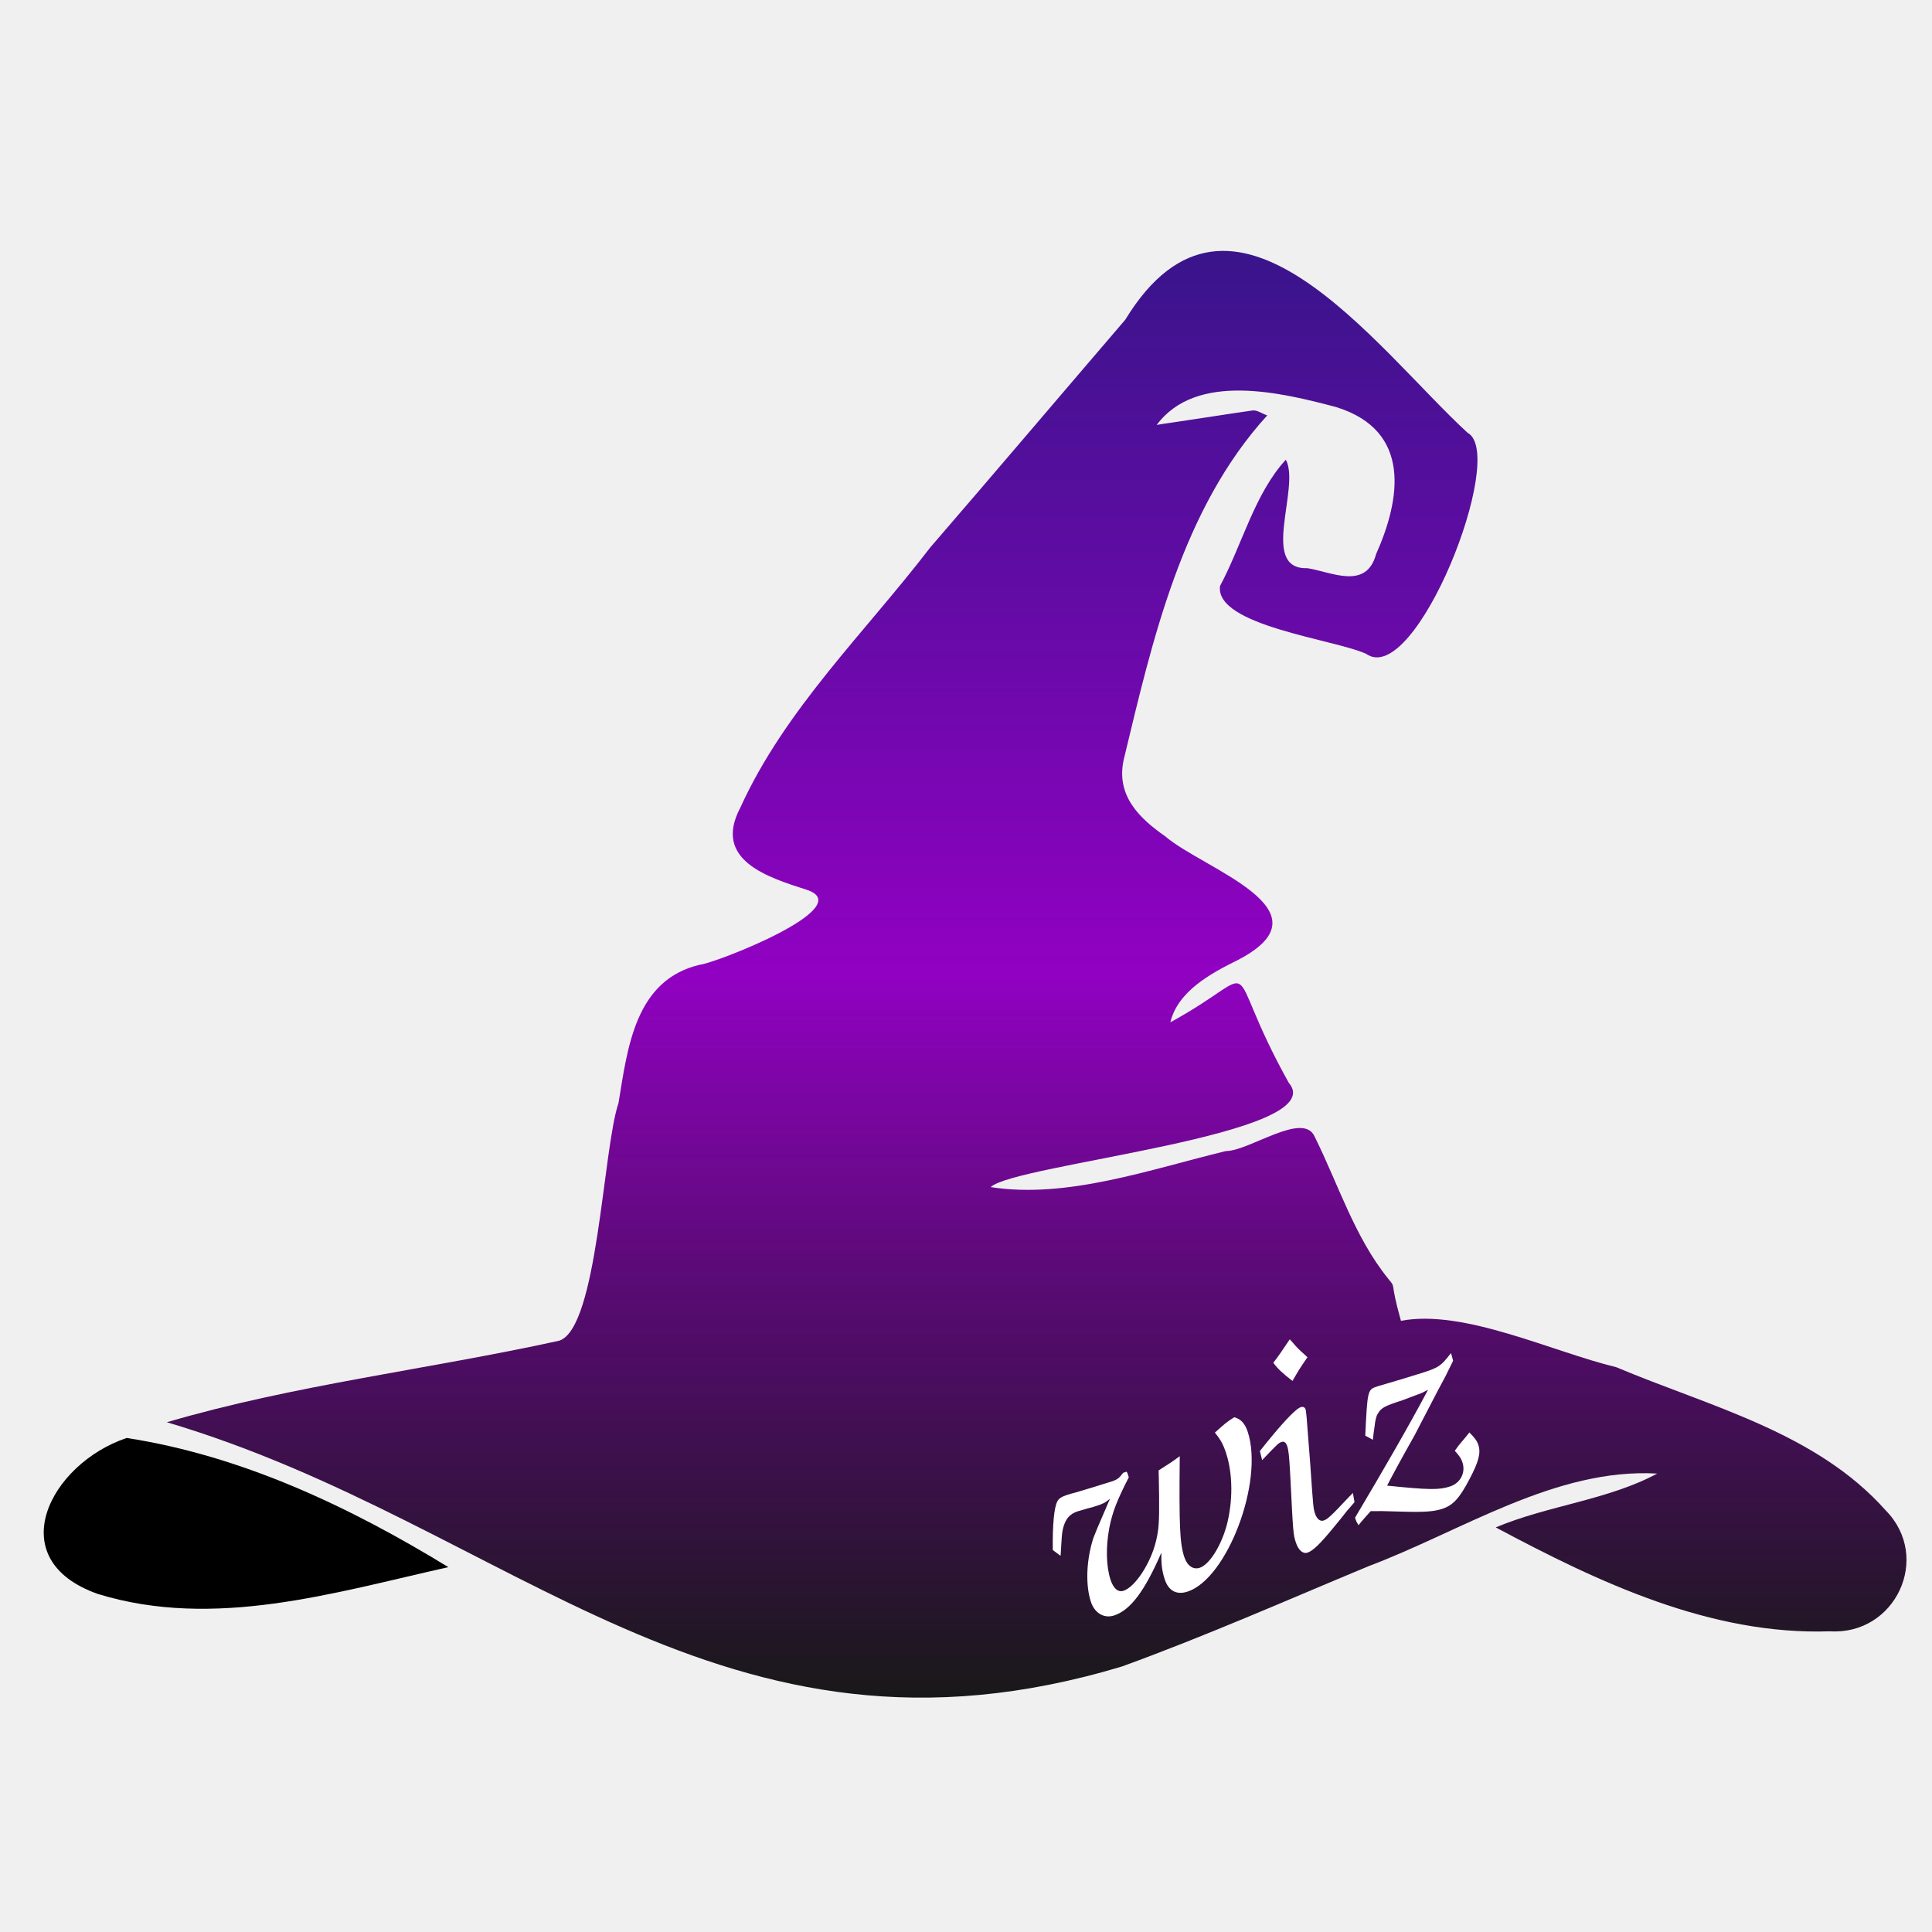
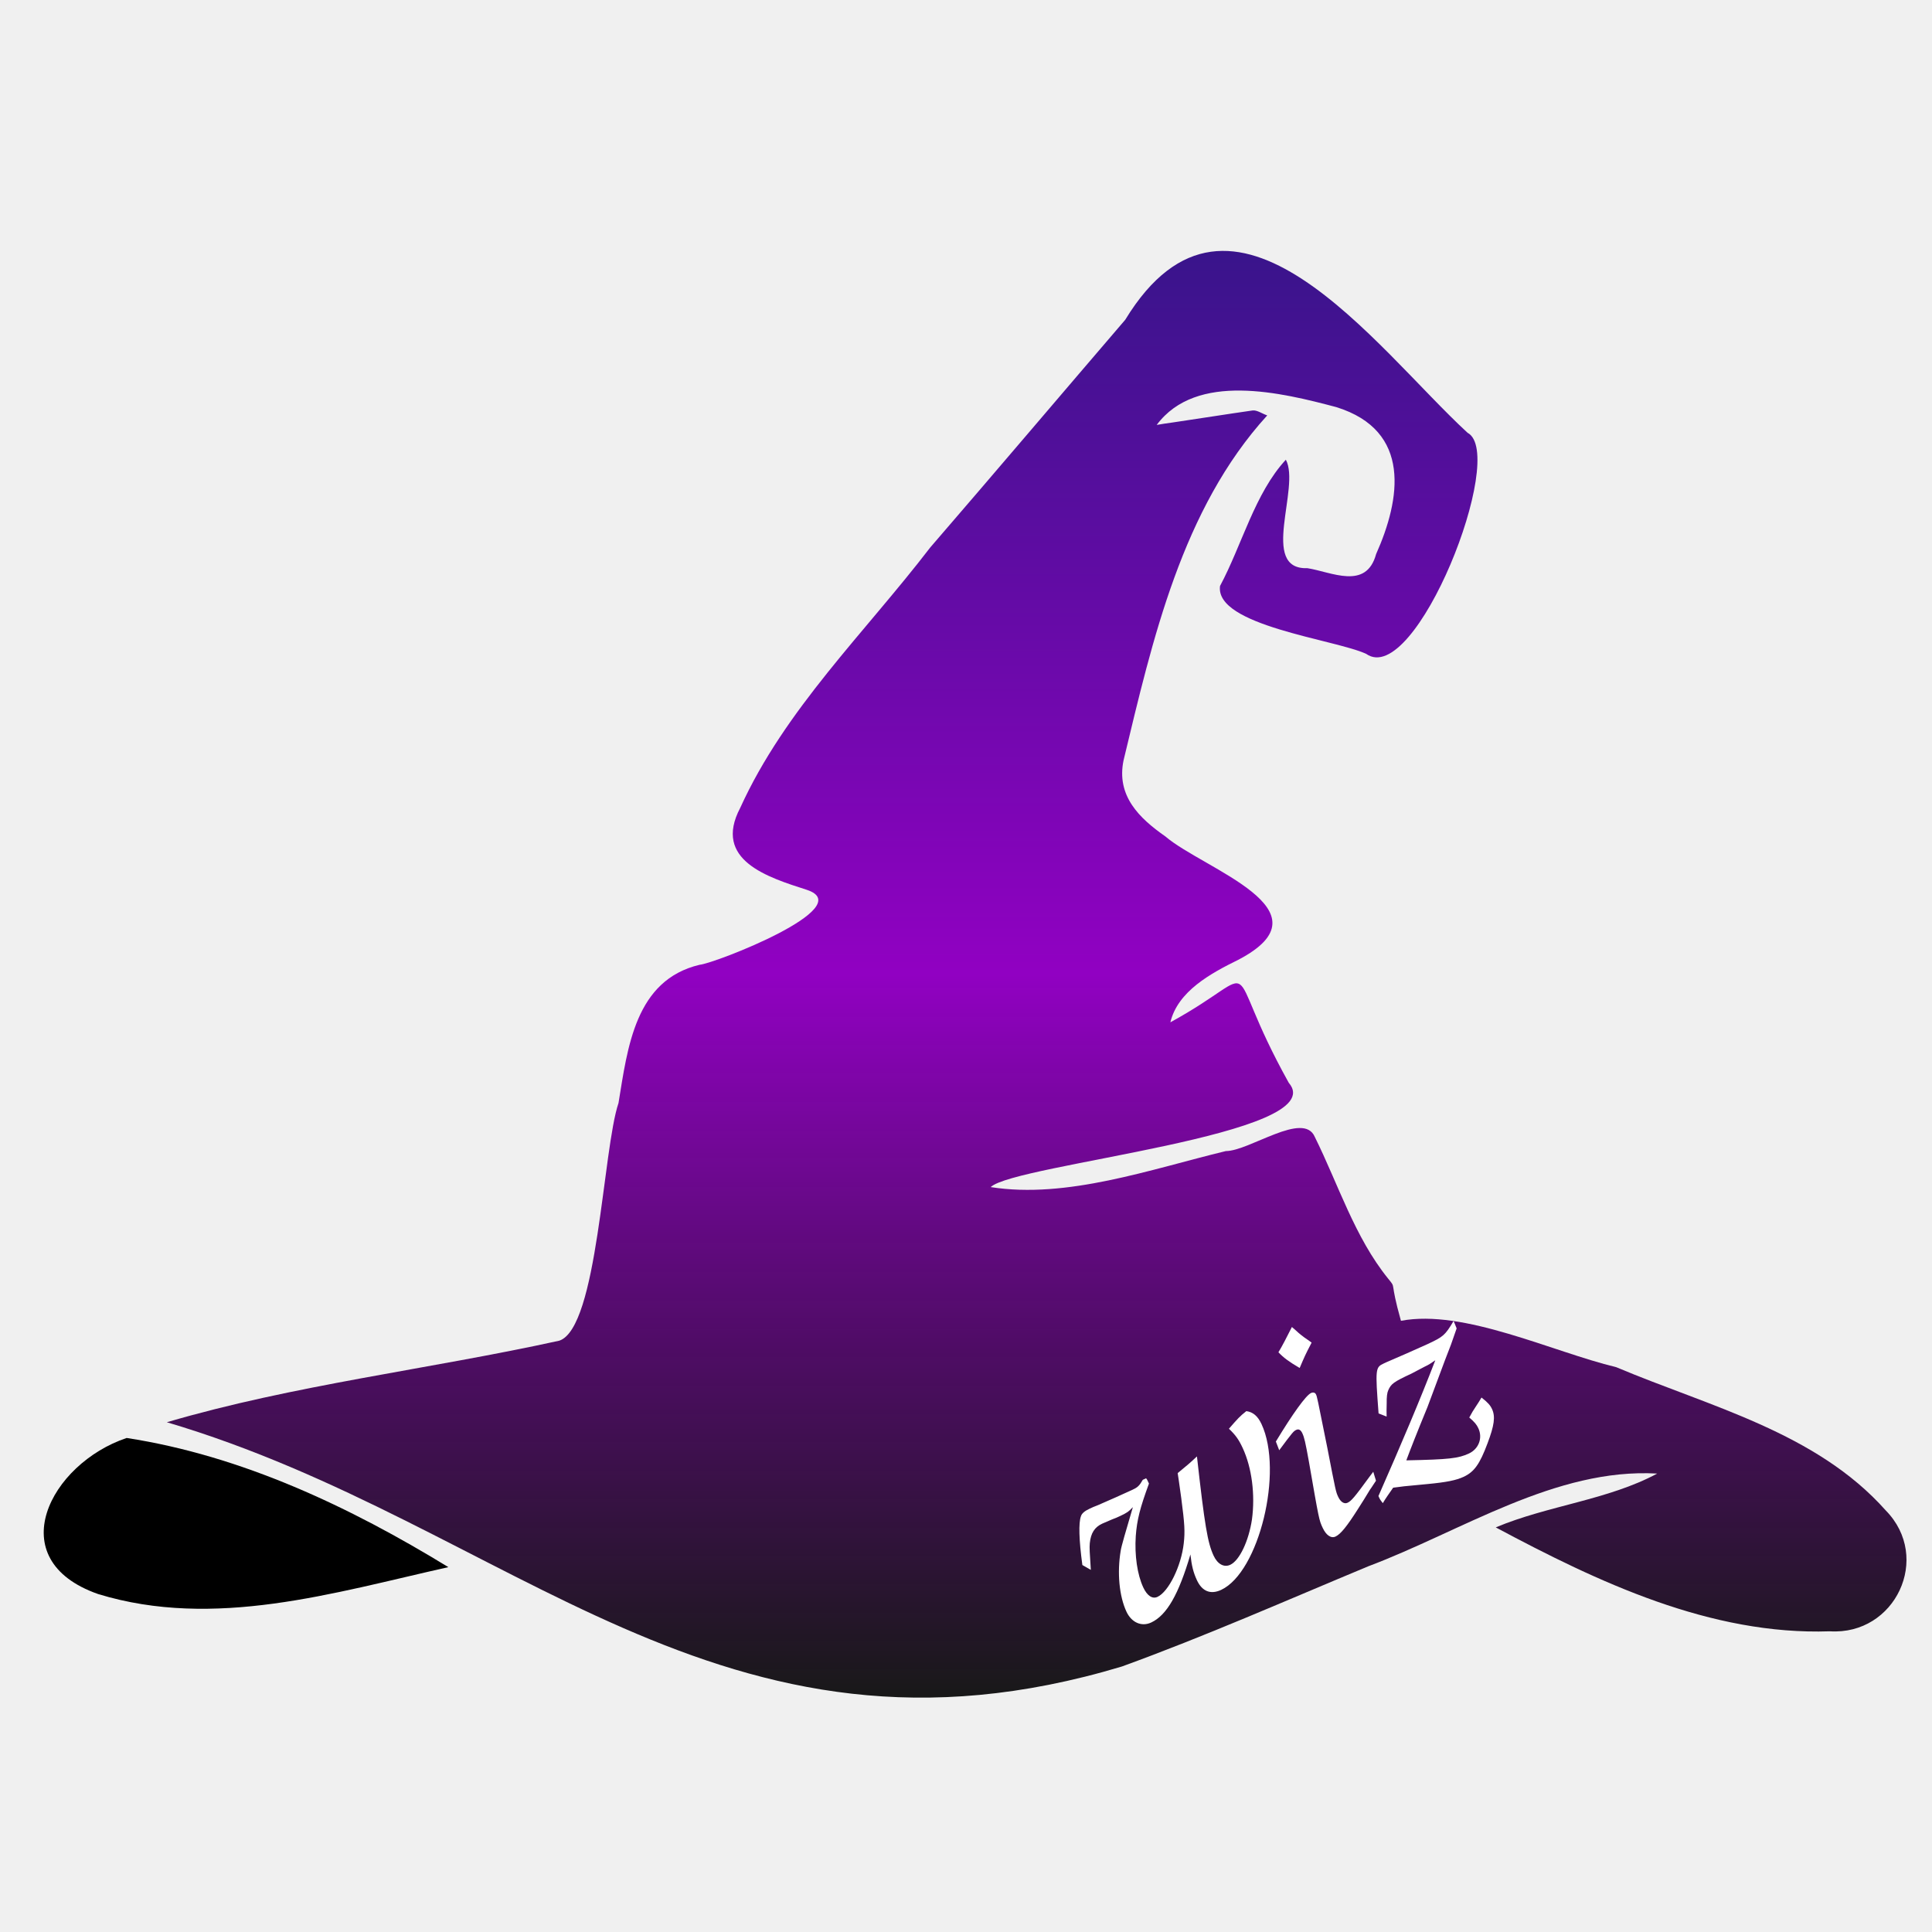
<svg xmlns="http://www.w3.org/2000/svg" version="1.1" id="Contours" x="0px" y="0px" width="200" height="200" viewBox="0 0 466.676 396.791" xml:space="preserve" stroke="black" fill="none" stroke-linecap="round" stroke-linejoin="round">
  <defs>
    <linearGradient id="Gradient" x1="0" x2="0" y1="0" y2="1">
      <stop offset="0%" stop-color="#39148B" />
      <stop offset="50%" stop-color="#9101C2" />
      <stop offset="100%" stop-color="#000000" stop-opacity="0.9" />
    </linearGradient>
    <linearGradient id="TextGradient" x1="0" x2="0" y1="0" y2="1">
      <stop offset="0%" stop-color="#D9C4F0" />
      <stop offset="100%" stop-color="#9101C2" />
    </linearGradient>
  </defs>
  <g>
    <path d="M 283.3 67.1 C 290.1 66.1 296.3 65.1 302.6 64.2 C 303.7 64.1 304.9 65 306.1 65.4 C 285.5 88 278.4 119.6 271.4 148.7 C 269.6 157.3 275.2 162.7 281.5 167.1 C 290.7 175 322.1 184.9 299.1 196.9 C 292.4 200.2 284.5 204.5 282.7 212 C 306.6 198.9 294.2 195.9 311.3 226.6 C 322.1 239.2 245.1 246.2 239.3 251.8 C 257.7 254.7 277.9 247.5 296.1 243.1 C 301.8 243.1 314.9 233.3 317.6 239.7 C 323.3 251.2 327.229 263.918 335.3 273.9 C 337.413 276.513 335.527 273.917 338.4 284.1 C 353.6 281.2 375 291.6 390.4 295.3 C 412.9 304.8 438.7 311 455.5 329.9 C 466.7 341.3 457.8 360.1 442 359.1 C 413.2 360.1 386 347.2 361.3 334 C 373.9 328.7 388.4 327.4 400.3 321 C 375.7 319.6 353.1 334.9 330.5 343.4 C 310.8 351.6 291.1 360.3 271 367.6 C 174 396.8 123.7 333.3 40.3 308.6 C 70.9 299.6 103.7 295.8 135.1 288.9 C 144.4 285.8 145.6 242.7 149.4 231.5 C 151.6 218.1 153.4 201.8 169 198.1 C 172.6 197.8 207.6 184.2 194.9 180 C 185.6 177 172.1 172.9 178.8 160.2 C 189.6 136.4 208.9 117.9 224.7 97.3 C 240.5 79 256.1 60.6 271.8 42.3 C 297.6 0 332.4 49.3 354.5 69.6 C 364.2 74.8 341.9 131.4 330 123 C 322.5 119.5 293.4 116.2 294.7 106.6 C 300 96.7 303.1 84.2 310.6 76.1 C 314.2 82.8 304.1 102.7 315.8 102.3 C 321.6 103.2 330 107.7 332.4 98.9 C 338.3 85.7 341.1 69.1 322.8 63.4 C 309.6 59.9 289 54.8 279.4 67.7 C 280.6 67.5 281.7 67.3 283.3 67.1" fill="url(#Gradient)" stroke="none" />
    <path d="M30.6 312.4 C58.5 316.7 84.6 329.1 108.3 343.6 C80.6 349.8 51.8 358.7 23.7 350.1 C0.0 341.8 12.1 318.6 30.6 312.4 " fill="#000000" stroke="none" />
  </g>
-   <g transform="rotate(-18) translate(-115, 90)">
+   <g transform="rotate(-25) translate(-160, 110)">
    <text x="245" y="330" font-family="cursive" font-size="80" fill="#FFFFFF" stroke="none">wiz</text>
  </g>
</svg>
